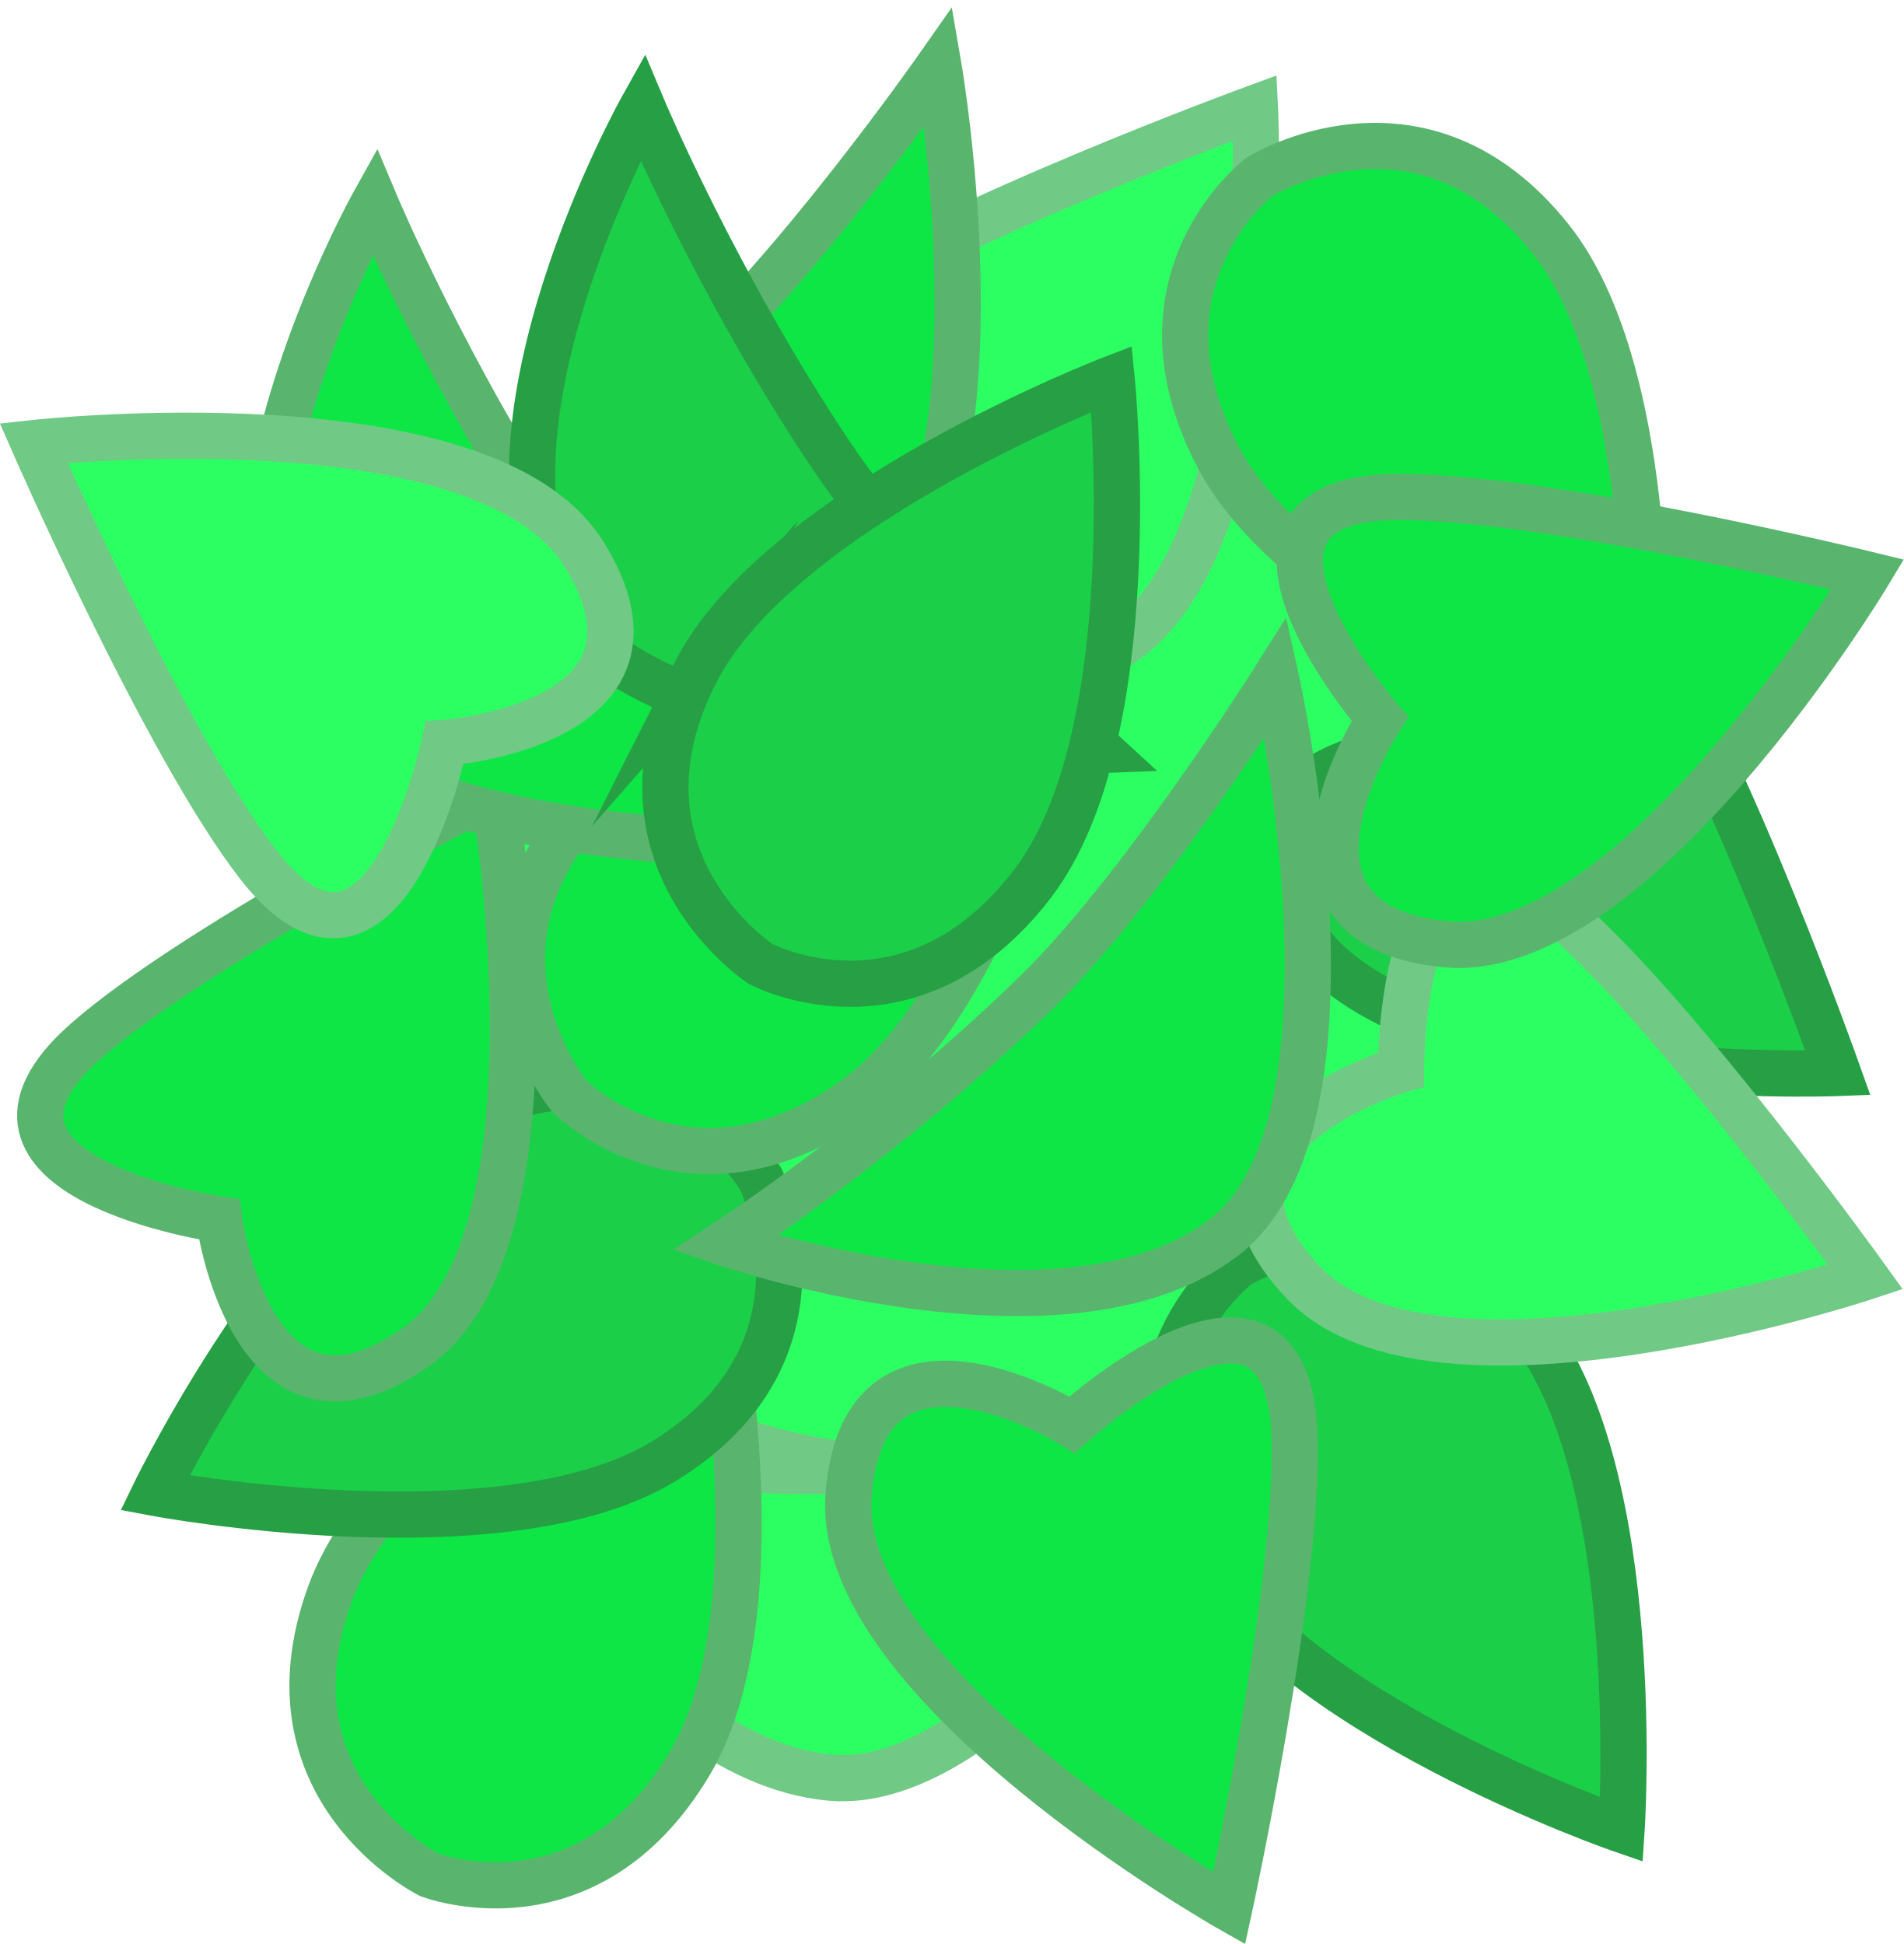
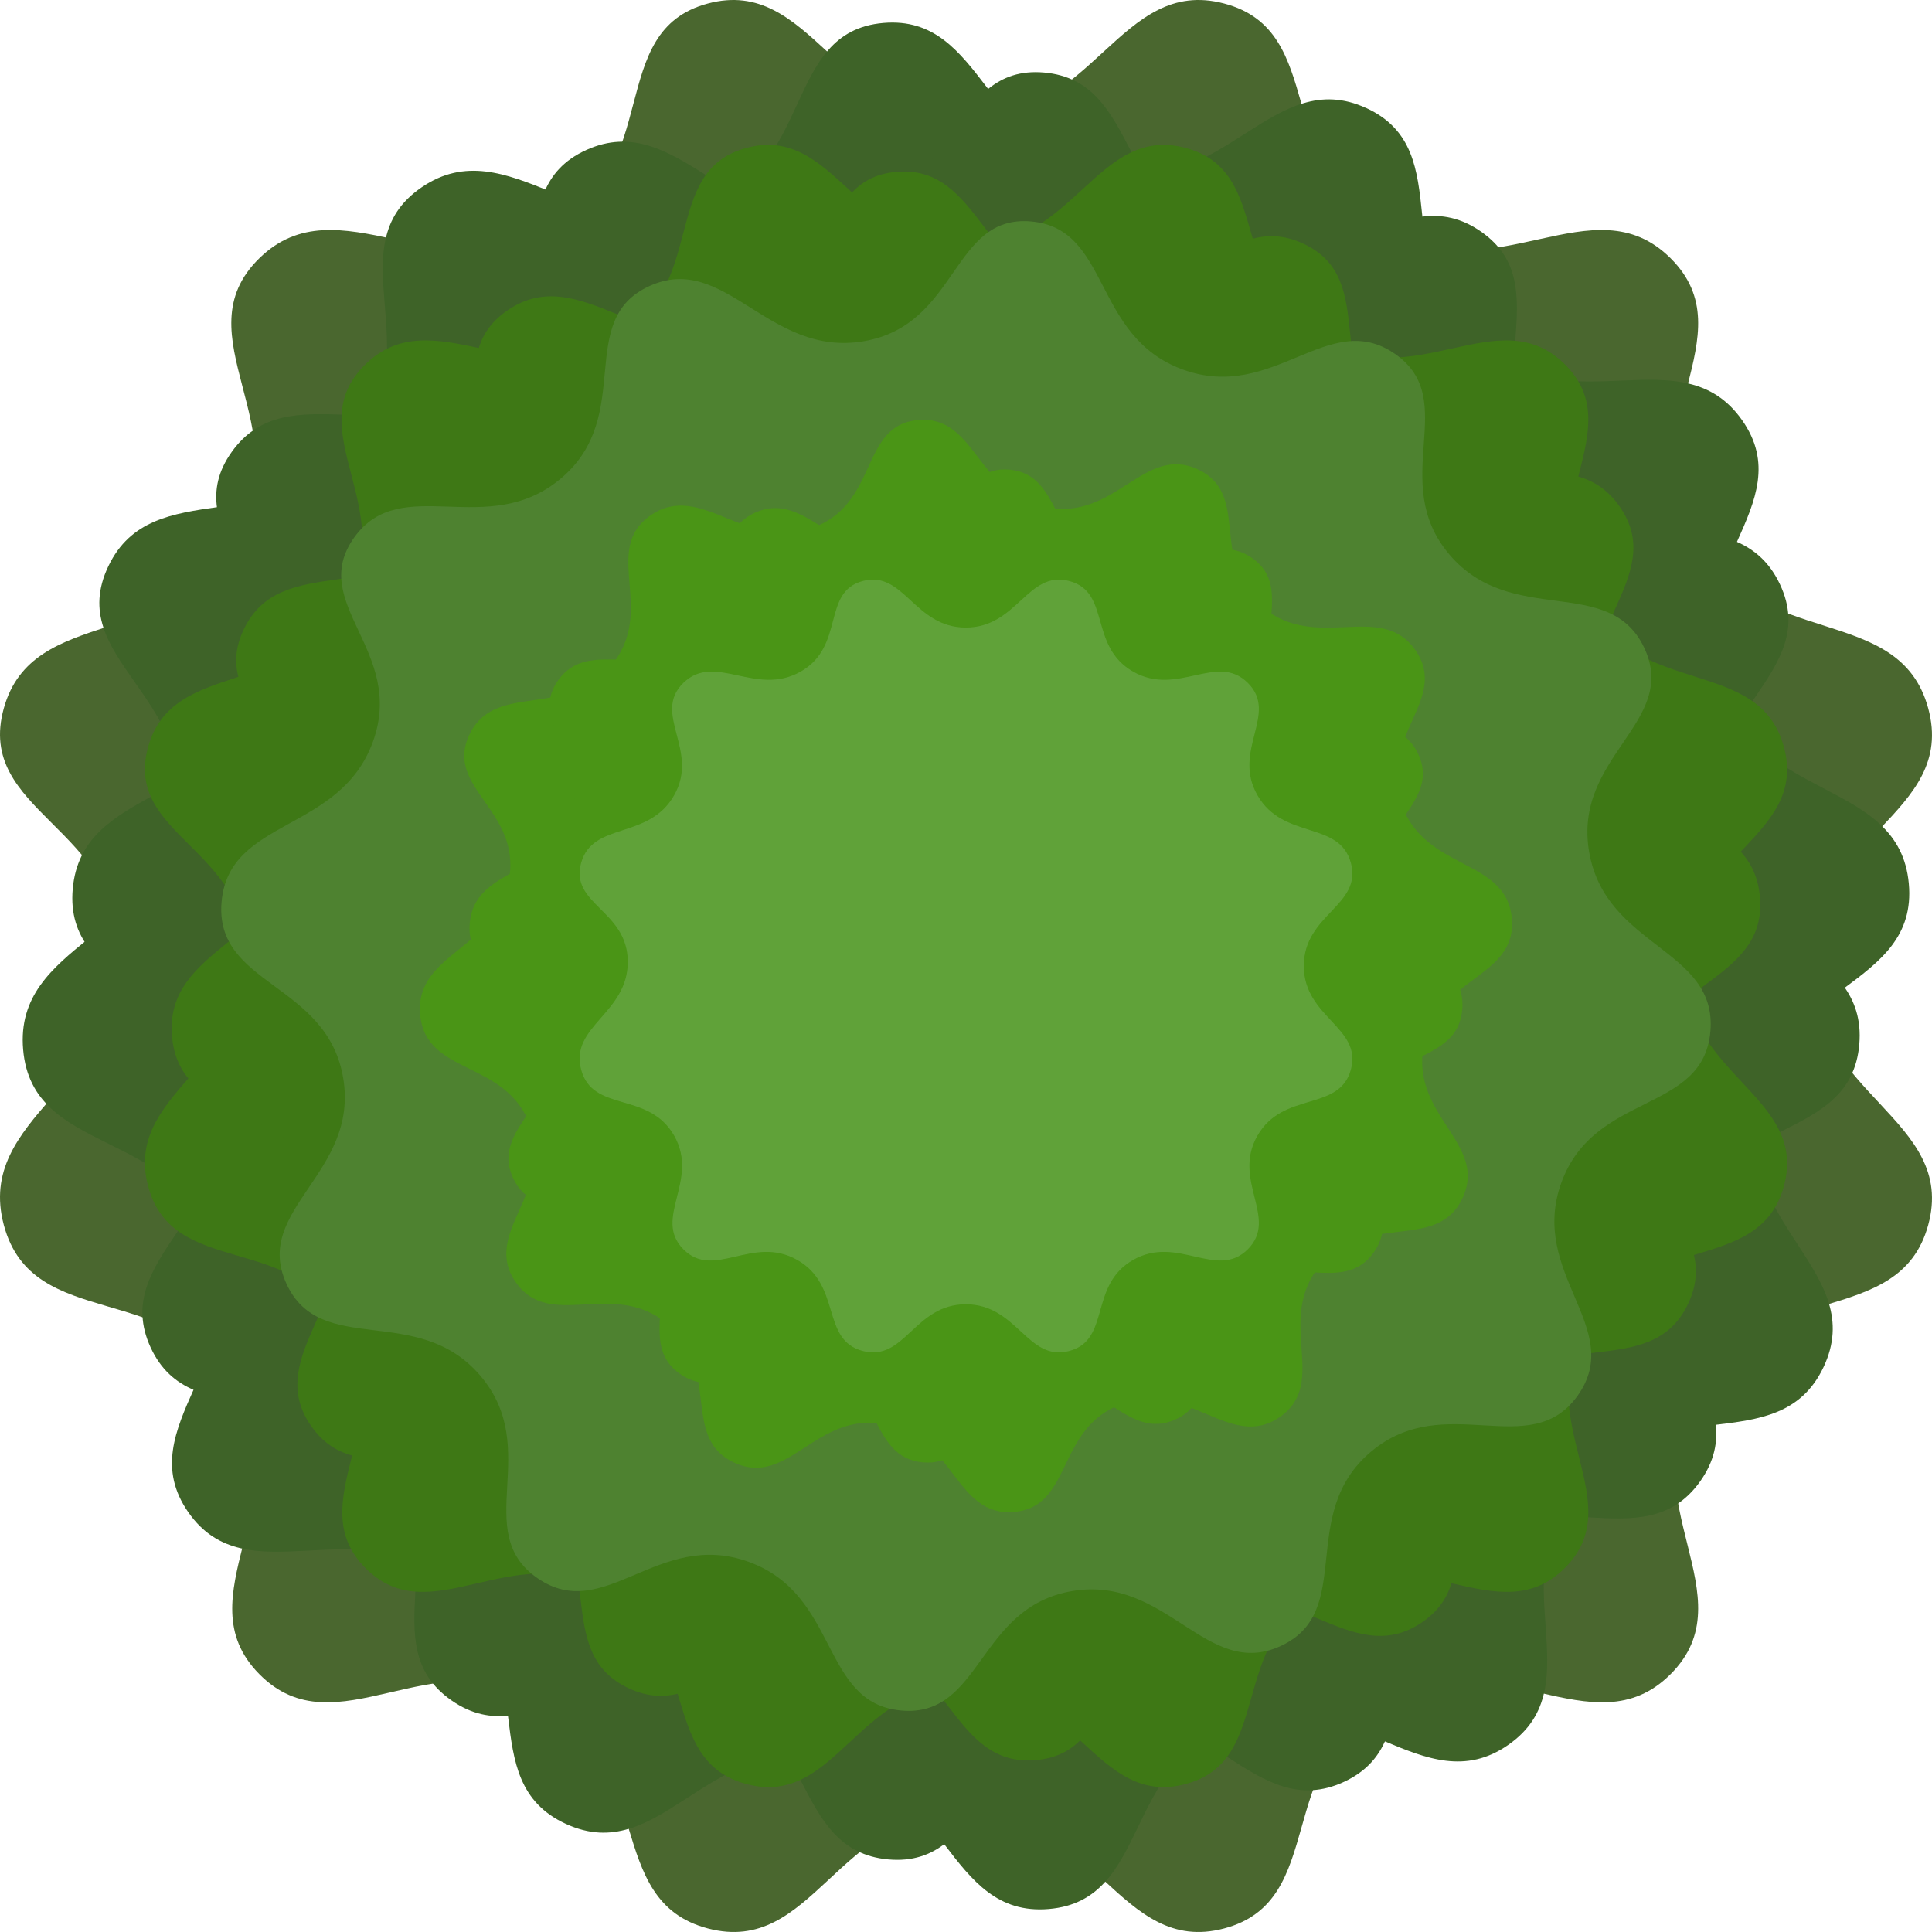
- <svg xmlns="http://www.w3.org/2000/svg" version="1.1" width="82.327" height="84.09" viewBox="0,0,82.327,84.09" id="svg44">
-   <defs id="defs48" />
-   <g transform="translate(-198.8848,-137.5862)" id="g42">
-     <g data-paper-data="{&quot;isPaintingLayer&quot;:true}" fill-rule="nonzero" stroke-width="2" stroke-linecap="butt" stroke-linejoin="miter" stroke-miterlimit="10" stroke-dasharray="" stroke-dashoffset="0" style="mix-blend-mode: normal" id="g40">
-       <path d="m 262.227,176.659 c 0,13.508 -10.709,24.458 -23.919,24.458 -13.21,0 -23.919,-10.95 -23.919,-24.458 0,-13.508 10.709,-24.458 23.919,-24.458 13.21,0 23.919,10.95 23.919,24.458 z" fill="#2cff61" stroke="#70ca85" id="path2" />
-       <path d="m 235.952,201.2 c 6.457,-0.128 16.955,-2.894 16.955,-2.894 0,0 -9.946,16.907 -18.117,16.173 -8.636,-0.775 -15.974,-14.542 -15.974,-14.542 0,0 8.217,1.441 17.136,1.263 z" fill="#2cff61" stroke="#70ca85" id="path4" />
-       <path d="m 269.968,165.099 c 3.598,5.363 8.4,18.9 8.4,18.9 0,0 -19.6,0.771 -23.4,-6.5 -4.016,-7.685 6.6,-7.7 6.6,-7.7 0,0 3.43,-12.108 8.4,-4.7 z" fill="#1bcf48" stroke="#279f45" id="path6" />
-       <path d="m 265.011,195.029 c 5.024,6.338 4,21.7 4,21.7 0,0 -14.6,-5.029 -18.4,-12.3 -4.016,-7.685 1.8,-12.1 1.8,-12.1 0,0 6.999,-4.365 12.6,2.7 z" fill="#1bcf48" stroke="#279f45" id="path8" />
-       <path d="M266.236,177.005c4.947,4.152 13.323,15.82 13.323,15.82c0,0 -18.613,6.189 -24.285,0.261c-5.994,-6.265 4.199,-9.231 4.199,-9.231c0,0 -0.071,-12.584 6.762,-6.85z" fill="#2cff61" stroke="#70ca85" id="path10" />
-       <path d="M254.866,199.647c0.232,6.454 -2.822,20.489 -2.822,20.489c0,0 -17.063,-9.675 -16.461,-17.856c0.637,-8.647 9.667,-3.065 9.667,-3.065c0,0 9.296,-8.482 9.616,0.433z" fill="#0de644" stroke="#59b56e" id="path12" />
-       <path d="M213.158,206.528c2.775,-7.597 16.405,-14.757 16.405,-14.757c0,0 3.348,15.075 -0.862,22.116c-4.45,7.442 -11.255,4.793 -11.255,4.793c0,0 -7.381,-3.683 -4.288,-12.152z" fill="#0de644" stroke="#59b56e" id="path14" />
-       <path d="M227.607,200.784c-6.893,4.231 -22.023,1.378 -22.023,1.378c0,0 6.738,-13.894 14.411,-16.798c8.11,-3.069 11.798,3.233 11.798,3.233c0,0 3.497,7.471 -4.186,12.187z" fill="#1bcf48" stroke="#279f45" id="path16" />
-       <path d="m 202.599,182.622 c 4.845,-4.271 17.635,-10.807 17.635,-10.807 0,0 3.335,19.33 -3.374,24.05 -7.091,4.99 -8.499,-5.533 -8.499,-5.533 0,0 -12.453,-1.812 -5.761,-7.711 z" fill="#0de644" stroke="#59b56e" id="path18" />
-       <path d="M224.537,172.164c5.624,-5.812 20.988,-6.812 20.988,-6.812c0,0 -3.071,15.134 -9.78,19.854c-7.091,4.99 -12.232,-0.197 -12.232,-0.197c0,0 -5.246,-6.366 1.024,-12.845z" fill="#0de644" stroke="#59b56e" id="path20" />
-       <path d="m 223.28,161.413 c 3.598,5.363 11.6,12.7 11.6,12.7 0,0 -19.6,0.771 -23.4,-6.5 -4.016,-7.685 3.6,-21.3 3.6,-21.3 0,0 3.23,7.692 8.2,15.1 z" fill="#0de644" stroke="#59b56e" id="path22" />
-       <path d="M234.347,150.86c5.325,-3.655 18.809,-8.601 18.809,-8.601c0,0 0.98,19.591 -6.25,23.468c-7.641,4.098 -7.77,-6.518 -7.77,-6.518c0,0 -12.144,-3.301 -4.789,-8.349z" fill="#2cff61" stroke="#70ca85" id="path24" />
-       <path d="m 265.955,147.934 c 5.024,6.338 4,21.7 4,21.7 0,0 -14.6,-5.029 -18.4,-12.3 -4.016,-7.685 1.8,-12.1 1.8,-12.1 0,0 6.999,-4.365 12.6,2.7 z" fill="#0de644" stroke="#59b56e" id="path26" />
-       <path d="M259.246,159.084c6.458,-0.063 20.409,3.356 20.409,3.356c0,0 -10.116,16.805 -18.28,15.989c-8.628,-0.862 -2.812,-9.744 -2.812,-9.744c0,0 -8.237,-9.514 0.683,-9.601z" fill="#0de644" stroke="#59b56e" id="path28" />
-       <path d="m 228.404,153.635 c 4.845,-4.271 11.069,-13.166 11.069,-13.166 0,0 3.335,19.33 -3.374,24.05 -7.091,4.99 -21.588,-0.775 -21.588,-0.775 0,0 7.202,-4.211 13.894,-10.11 z" fill="#0de644" stroke="#59b56e" id="path30" />
-       <path d="m 234.863,157.331 c 3.598,5.363 11.6,12.7 11.6,12.7 0,0 -19.6,0.771 -23.4,-6.5 -4.016,-7.685 3.6,-21.3 3.6,-21.3 0,0 3.23,7.692 8.2,15.1 z" fill="#1bcf48" stroke="#279f45" id="path32" />
-       <path d="M210.07,175.006c-3.971,-5.093 -9.725,-18.254 -9.725,-18.254c0,0 19.495,-2.165 23.803,4.817c4.553,7.379 -6.035,8.15 -6.035,8.15c0,0 -2.559,12.321 -8.044,5.286z" fill="#2cff61" stroke="#70ca85" id="path34" />
-       <path d="m 243.645,180.578 c 4.63,-4.503 10.411,-13.692 10.411,-13.692 0,0 4.277,19.143 -2.193,24.187 -6.839,5.331 -21.6,0.283 -21.6,0.283 0,0 6.987,-4.558 13.382,-10.778 z" fill="#0de644" stroke="#59b56e" id="path36" />
-       <path d="M228.941,166.716c3.644,-7.221 18.018,-12.738 18.018,-12.738c0,0 1.563,15.363 -3.442,21.863c-5.29,6.871 -11.738,3.444 -11.738,3.444c0,0 -6.9,-4.521 -2.837,-12.57z" fill="#1bcf48" stroke="#279f45" id="path38" />
+ <svg xmlns="http://www.w3.org/2000/svg" version="1.1" width="165" height="165" viewBox="0 0 165 165" xml:space="preserve" id="svg218">
+   <defs id="defs183" />
+   <g id="g30426" style="opacity:0.925" transform="matrix(2.2,0,0,2.2,10085.019,4403.298)">
+     <g transform="matrix(0.1875,0,0,0.1875,-4546.599,-1963.999)" id="TUpbIBcTeAz7rDdmaMSty" style="opacity:1;fill:#3b5b1e;fill-opacity:1">
+       <path style="opacity:1;fill:#3b5b1e;fill-opacity:1;fill-rule:nonzero;stroke:#000000;stroke-width:0;stroke-linecap:butt;stroke-linejoin:miter;stroke-miterlimit:4;stroke-dasharray:none;stroke-dashoffset:0" vector-effect="non-scaling-stroke" d="m 253.445,0.726 c 21.651,5.704 9.944,33.72 33.053,46.906 23.108,13.186 43.294,-10.159 59.381,5.836 16.087,15.996 -8.367,34.855 4.966,58.146 13.334,23.291 42.367,12.931 48.369,35.017 6.002,22.086 -24.362,26.577 -24.362,53.327 0,26.75 30.363,31.708 24.362,53.674 -6.002,21.966 -35.035,10.944 -48.369,34.19 -13.334,23.246 11.12,42.714 -4.966,58.795 -16.087,16.081 -36.273,-7.633 -59.381,5.53 -23.108,13.163 -11.402,41.384 -33.053,47.122 -21.651,5.738 -26.829,-24.169 -53.551,-24.169 -26.721,0 -31.522,29.907 -53.335,24.169 C 124.747,393.53 135.859,365.309 112.643,352.146 89.426,338.983 69.619,362.698 53.694,346.617 37.769,330.536 62.169,311.068 48.943,287.822 35.717,264.576 6.792,276.122 0.79,253.632 c -6.002,-22.49 24.146,-29.018 24.146,-55.769 0,-26.75 -30.147,-29.67 -24.146,-51.232 6.002,-21.562 34.927,-11.727 48.153,-35.017 13.226,-23.291 -11.61,-42.151 4.75,-58.146 16.361,-15.996 37.476,7.349 60.692,-5.836 23.216,-13.186 10.797,-41.203 32.174,-46.906 21.377,-5.704 26.614,24.092 53.335,24.092 26.722,0 31.9,-29.795 53.551,-24.092 z m -16.034,60.236 c -15.156,-3.992 -18.781,16.864 -37.486,16.864 -18.705,0 -22.37,-20.857 -37.335,-16.864 -14.964,3.992 -6.27,23.604 -22.522,32.834 -16.252,9.23 -31.032,-7.112 -42.484,4.085 -11.452,11.197 5.933,24.399 -3.325,40.702 -9.258,16.304 -29.506,9.418 -33.707,24.512 -4.201,15.094 16.902,17.138 16.902,35.863 0,18.725 -21.103,23.295 -16.902,39.038 4.201,15.743 24.449,7.661 33.707,23.933 9.258,16.272 -7.822,29.9 3.325,41.156 11.147,11.257 25.013,-5.343 41.264,3.871 16.252,9.214 8.473,28.969 23.742,32.986 15.269,4.017 18.629,-16.918 37.335,-16.918 18.705,0 22.33,20.935 37.486,16.918 15.156,-4.017 6.961,-23.771 23.137,-32.986 16.176,-9.214 30.306,7.386 41.567,-3.871 11.261,-11.257 -5.857,-24.884 3.476,-41.156 9.334,-16.272 29.657,-8.557 33.858,-23.933 4.201,-15.376 -17.053,-18.847 -17.053,-37.572 0,-18.725 21.254,-21.869 17.053,-37.329 -4.201,-15.46 -24.524,-8.209 -33.858,-24.512 -9.334,-16.304 7.784,-29.505 -3.476,-40.702 -11.261,-11.197 -25.391,5.145 -41.567,-4.085 -16.176,-9.23 -7.981,-28.842 -23.137,-32.834 z" stroke-linecap="round" id="path17029" transform="translate(-200,-200)" />
+     </g>
+     <path style="fill:#2e5617;fill-opacity:1;fill-rule:nonzero;stroke:#000000;stroke-width:0;stroke-linecap:butt;stroke-linejoin:miter;stroke-miterlimit:4;stroke-dasharray:none;stroke-dashoffset:0" vector-effect="non-scaling-stroke" d="m -4531.057,-1997.302 c -3.622,-1.67 -5.452,3.396 -10.139,2.57 -4.688,-0.827 -4.684,-6.215 -8.611,-5.876 -3.926,0.339 -2.614,5.638 -7.095,7.233 -4.481,1.595 -7.462,-3.153 -10.827,-0.854 -3.365,2.3 0.409,6.376 -2.632,10.053 -3.04,3.677 -7.81,1.056 -9.53,4.653 -1.72,3.597 3.478,5.042 2.651,9.734 -0.827,4.692 -6.318,4.905 -5.961,9.036 0.357,4.131 5.788,3 7.389,7.487 1.601,4.487 -3.281,7.147 -0.985,10.461 2.296,3.313 6.504,-0.234 10.17,2.793 3.665,3.027 0.843,7.634 4.492,9.315 3.649,1.681 5.416,-3.417 10.104,-2.59 4.687,0.827 4.671,6.233 8.646,5.896 3.975,-0.337 2.795,-5.649 7.256,-7.244 4.461,-1.594 7.268,3.19 10.588,0.867 3.319,-2.323 -0.368,-6.495 2.69,-10.16 3.058,-3.665 7.81,-0.834 9.542,-4.501 1.732,-3.668 -3.441,-5.476 -2.613,-10.169 0.827,-4.692 6.293,-4.541 5.923,-8.601 -0.37,-4.06 -5.783,-3.141 -7.402,-7.639 -1.619,-4.498 3.255,-7.05 0.927,-10.354 -2.327,-3.304 -6.59,0.167 -10.236,-2.861 -3.646,-3.028 -0.726,-7.58 -4.347,-9.251 z" stroke-linecap="round" id="path17032" />
+     <g transform="matrix(0.1585354,0.05770217,-0.05776246,0.1587011,-4546.591,-1963.999)" id="DoV-uyDlkuLqFojr_yBQV" style="opacity:1;fill:#2e5617;fill-opacity:1">
+       <path style="opacity:1;fill:#2e5617;fill-opacity:1;fill-rule:nonzero;stroke:#000000;stroke-width:0;stroke-linecap:butt;stroke-linejoin:miter;stroke-miterlimit:4;stroke-dasharray:none;stroke-dashoffset:0" vector-effect="non-scaling-stroke" transform="translate(9.1975e-6,1.45125e-5)" d="m 53.458,-199.114 c -21.656,-5.699 -26.836,24.072 -53.564,24.072 -26.728,0 -31.965,-29.771 -53.348,-24.072 -21.382,5.699 -8.959,33.693 -32.181,46.868 -23.222,13.175 -44.342,-10.151 -60.707,5.832 -16.365,15.983 8.477,34.827 -4.752,58.099 -13.229,23.272 -42.161,13.444 -48.164,34.989 -6.003,21.545 24.151,24.462 24.151,51.191 0,26.729 -30.155,33.252 -24.151,55.724 6.003,22.471 34.935,10.935 48.164,34.162 13.229,23.227 -11.177,42.679 4.752,58.747 15.929,16.068 35.741,-7.627 58.963,5.525 23.222,13.152 12.107,41.35 33.925,47.084 21.818,5.734 26.62,-24.149 53.348,-24.149 26.728,0 31.908,29.883 53.564,24.149 21.656,-5.734 9.947,-33.932 33.061,-47.084 23.114,-13.152 43.305,10.543 59.395,-5.525 16.091,-16.068 -8.369,-35.52 4.968,-58.747 13.337,-23.227 42.377,-12.214 48.38,-34.162 6.003,-21.948 -24.367,-26.902 -24.367,-53.631 0,-26.729 30.371,-31.216 24.367,-53.284 -6.003,-22.068 -35.043,-11.717 -48.38,-34.989 -13.337,-23.272 11.123,-42.117 -4.968,-58.099 -16.091,-15.983 -36.281,7.343 -59.395,-5.832 -23.114,-13.175 -11.405,-41.169 -33.061,-46.868 z" stroke-linecap="round" id="path17035" />
+     </g>
+     <g transform="matrix(0.1593371,0,0,0.1595036,-4546.599,-1963.999)" id="McesWKx5qywez6Zdlah17" style="opacity:1;fill:#2e6d02;fill-opacity:1">
+       <path style="opacity:1;fill:#2e6d02;fill-opacity:1;fill-rule:nonzero;stroke:#000000;stroke-width:0;stroke-linecap:butt;stroke-linejoin:miter;stroke-miterlimit:4;stroke-dasharray:none;stroke-dashoffset:0" vector-effect="non-scaling-stroke" transform="translate(9.1975e-6,1.45125e-5)" d="m 53.458,-199.114 c -21.656,-5.699 -26.836,24.072 -53.564,24.072 -26.728,0 -31.965,-29.771 -53.348,-24.072 -21.382,5.699 -8.959,33.693 -32.181,46.868 -23.222,13.175 -44.342,-10.151 -60.707,5.832 -16.365,15.983 8.477,34.827 -4.752,58.099 -13.229,23.272 -42.161,13.444 -48.164,34.989 -6.003,21.545 24.151,24.462 24.151,51.191 0,26.729 -30.155,33.252 -24.151,55.724 6.003,22.471 34.935,10.935 48.164,34.162 13.229,23.227 -11.177,42.679 4.752,58.747 15.929,16.068 35.741,-7.627 58.963,5.525 23.222,13.152 12.107,41.35 33.925,47.084 21.818,5.734 26.62,-24.149 53.348,-24.149 26.728,0 31.908,29.883 53.564,24.149 21.656,-5.734 9.947,-33.932 33.061,-47.084 23.114,-13.152 43.305,10.543 59.395,-5.525 16.091,-16.068 -8.369,-35.52 4.968,-58.747 13.337,-23.227 42.377,-12.214 48.38,-34.162 6.003,-21.948 -24.367,-26.902 -24.367,-53.631 0,-26.729 30.371,-31.216 24.367,-53.284 -6.003,-22.068 -35.043,-11.717 -48.38,-34.989 -13.337,-23.272 11.123,-42.117 -4.968,-58.099 -16.091,-15.983 -36.281,7.343 -59.395,-5.832 -23.114,-13.175 -11.405,-41.169 -33.061,-46.868 z" stroke-linecap="round" id="path17038" />
+     </g>
+     <g transform="matrix(0.147686,0.02604103,-0.02606824,0.1478403,-4546.597,-1963.999)" id="S177hH-ZuUor6YhRJ3Dzy" style="opacity:1;fill:#2e6d02;fill-opacity:1">
+       <path style="opacity:1;fill:#2e6d02;fill-opacity:1;fill-rule:nonzero;stroke:#000000;stroke-width:0;stroke-linecap:butt;stroke-linejoin:miter;stroke-miterlimit:4;stroke-dasharray:none;stroke-dashoffset:0" vector-effect="non-scaling-stroke" transform="translate(9.1975e-6,1.45125e-5)" d="m 53.458,-199.114 c -21.656,-5.699 -26.836,24.072 -53.564,24.072 -26.728,0 -31.965,-29.771 -53.348,-24.072 -21.382,5.699 -8.959,33.693 -32.181,46.868 -23.222,13.175 -44.342,-10.151 -60.707,5.832 -16.365,15.983 8.477,34.827 -4.752,58.099 -13.229,23.272 -42.161,13.444 -48.164,34.989 -6.003,21.545 24.151,24.462 24.151,51.191 0,26.729 -30.155,33.252 -24.151,55.724 6.003,22.471 34.935,10.935 48.164,34.162 13.229,23.227 -11.177,42.679 4.752,58.747 15.929,16.068 35.741,-7.627 58.963,5.525 23.222,13.152 12.107,41.35 33.925,47.084 21.818,5.734 26.62,-24.149 53.348,-24.149 26.728,0 31.908,29.883 53.564,24.149 21.656,-5.734 9.947,-33.932 33.061,-47.084 23.114,-13.152 43.305,10.543 59.395,-5.525 16.091,-16.068 -8.369,-35.52 4.968,-58.747 13.337,-23.227 42.377,-12.214 48.38,-34.162 6.003,-21.948 -24.367,-26.902 -24.367,-53.631 0,-26.729 30.371,-31.216 24.367,-53.284 -6.003,-22.068 -35.043,-11.717 -48.38,-34.989 -13.337,-23.272 11.123,-42.117 -4.968,-58.099 -16.091,-15.983 -36.281,7.343 -59.395,-5.832 -23.114,-13.175 -11.405,-41.169 -33.061,-46.868 z" stroke-linecap="round" id="path17041" />
+     </g>
+     <g transform="matrix(0.1321129,0.04808514,-0.04813538,0.1322509,-4546.593,-1963.999)" id="Ry_hy_izT_Tv2GBtfh1VD" style="opacity:1;fill:#40781f;fill-opacity:1">
+       <path style="opacity:1;fill:#40781f;fill-opacity:1;fill-rule:nonzero;stroke:#000000;stroke-width:0;stroke-linecap:butt;stroke-linejoin:miter;stroke-miterlimit:4;stroke-dasharray:none;stroke-dashoffset:0" vector-effect="non-scaling-stroke" transform="translate(9.1975e-6,1.45125e-5)" d="m 53.458,-199.114 c -21.656,-5.699 -26.836,24.072 -53.564,24.072 -26.728,0 -31.965,-29.771 -53.348,-24.072 -21.382,5.699 -8.959,33.693 -32.181,46.868 -23.222,13.175 -44.342,-10.151 -60.707,5.832 -16.365,15.983 8.477,34.827 -4.752,58.099 -13.229,23.272 -42.161,13.444 -48.164,34.989 -6.003,21.545 24.151,24.462 24.151,51.191 0,26.729 -30.155,33.252 -24.151,55.724 6.003,22.471 34.935,10.935 48.164,34.162 13.229,23.227 -11.177,42.679 4.752,58.747 15.929,16.068 35.741,-7.627 58.963,5.525 23.222,13.152 12.107,41.35 33.925,47.084 21.818,5.734 26.62,-24.149 53.348,-24.149 26.728,0 31.908,29.883 53.564,24.149 21.656,-5.734 9.947,-33.932 33.061,-47.084 23.114,-13.152 43.305,10.543 59.395,-5.525 16.091,-16.068 -8.369,-35.52 4.968,-58.747 13.337,-23.227 42.377,-12.214 48.38,-34.162 6.003,-21.948 -24.367,-26.902 -24.367,-53.631 0,-26.729 30.371,-31.216 24.367,-53.284 -6.003,-22.068 -35.043,-11.717 -48.38,-34.989 -13.337,-23.272 11.123,-42.117 -4.968,-58.099 -16.091,-15.983 -36.281,7.343 -59.395,-5.832 -23.114,-13.175 -11.405,-41.169 -33.061,-46.868 z" stroke-linecap="round" id="path17044" />
+     </g>
+     <g transform="matrix(0.1015342,0.01790321,-0.01792192,0.1016402,-4546.598,-1963.999)" id="IJitezga8s3hNOGtiVHin" style="opacity:1;fill:#3b8c03;fill-opacity:1">
+       <path style="opacity:1;fill:#3b8c03;fill-opacity:1;fill-rule:nonzero;stroke:#000000;stroke-width:0;stroke-linecap:butt;stroke-linejoin:miter;stroke-miterlimit:4;stroke-dasharray:none;stroke-dashoffset:0" vector-effect="non-scaling-stroke" transform="translate(9.1975e-6,1.45125e-5)" d="m 53.458,-199.114 c -21.656,-5.699 -26.836,24.072 -53.564,24.072 -26.728,0 -31.965,-29.771 -53.348,-24.072 -21.382,5.699 -8.959,33.693 -32.181,46.868 -23.222,13.175 -44.342,-10.151 -60.707,5.832 -16.365,15.983 8.477,34.827 -4.752,58.099 -13.229,23.272 -42.161,13.444 -48.164,34.989 -6.003,21.545 24.151,24.462 24.151,51.191 0,26.729 -30.155,33.252 -24.151,55.724 6.003,22.471 34.935,10.935 48.164,34.162 13.229,23.227 -11.177,42.679 4.752,58.747 15.929,16.068 35.741,-7.627 58.963,5.525 23.222,13.152 12.107,41.35 33.925,47.084 21.818,5.734 26.62,-24.149 53.348,-24.149 26.728,0 31.908,29.883 53.564,24.149 21.656,-5.734 9.947,-33.932 33.061,-47.084 23.114,-13.152 43.305,10.543 59.395,-5.525 16.091,-16.068 -8.369,-35.52 4.968,-58.747 13.337,-23.227 42.377,-12.214 48.38,-34.162 6.003,-21.948 -24.367,-26.902 -24.367,-53.631 0,-26.729 30.371,-31.216 24.367,-53.284 -6.003,-22.068 -35.043,-11.717 -48.38,-34.989 -13.337,-23.272 11.123,-42.117 -4.968,-58.099 -16.091,-15.983 -36.281,7.343 -59.395,-5.832 -23.114,-13.175 -11.405,-41.169 -33.061,-46.868 z" stroke-linecap="round" id="path17050" />
+     </g>
+     <g transform="matrix(0.08807523,0.03205676,-0.03209026,0.08816726,-4546.595,-1963.999)" id="1kFcPA1HgaNGKUZejsU0X" style="opacity:1;fill:#3b8c03;fill-opacity:1">
+       <path style="opacity:1;fill:#3b8c03;fill-opacity:1;fill-rule:nonzero;stroke:#000000;stroke-width:0;stroke-linecap:butt;stroke-linejoin:miter;stroke-miterlimit:4;stroke-dasharray:none;stroke-dashoffset:0" vector-effect="non-scaling-stroke" transform="translate(9.1975e-6,1.45125e-5)" d="m 53.458,-199.114 c -21.656,-5.699 -26.836,24.072 -53.564,24.072 -26.728,0 -31.965,-29.771 -53.348,-24.072 -21.382,5.699 -8.959,33.693 -32.181,46.868 -23.222,13.175 -44.342,-10.151 -60.707,5.832 -16.365,15.983 8.477,34.827 -4.752,58.099 -13.229,23.272 -42.161,13.444 -48.164,34.989 -6.003,21.545 24.151,24.462 24.151,51.191 0,26.729 -30.155,33.252 -24.151,55.724 6.003,22.471 34.935,10.935 48.164,34.162 13.229,23.227 -11.177,42.679 4.752,58.747 15.929,16.068 35.741,-7.627 58.963,5.525 23.222,13.152 12.107,41.35 33.925,47.084 21.818,5.734 26.62,-24.149 53.348,-24.149 26.728,0 31.908,29.883 53.564,24.149 21.656,-5.734 9.947,-33.932 33.061,-47.084 23.114,-13.152 43.305,10.543 59.395,-5.525 16.091,-16.068 -8.369,-35.52 4.968,-58.747 13.337,-23.227 42.377,-12.214 48.38,-34.162 6.003,-21.948 -24.367,-26.902 -24.367,-53.631 0,-26.729 30.371,-31.216 24.367,-53.284 -6.003,-22.068 -35.043,-11.717 -48.38,-34.989 -13.337,-23.272 11.123,-42.117 -4.968,-58.099 -16.091,-15.983 -36.281,7.343 -59.395,-5.832 -23.114,-13.175 -11.405,-41.169 -33.061,-46.868 z" stroke-linecap="round" id="path17053" />
+     </g>
+     <g transform="matrix(0.07498216,0,0,0.07506051,-4546.599,-1963.999)" id="eX7Qo5fc4ojT76FNSfMPg" style="opacity:1;fill:#539b29;fill-opacity:1">
+       <path style="opacity:1;fill:#539b29;fill-opacity:1;fill-rule:nonzero;stroke:#000000;stroke-width:0;stroke-linecap:butt;stroke-linejoin:miter;stroke-miterlimit:4;stroke-dasharray:none;stroke-dashoffset:0" vector-effect="non-scaling-stroke" transform="translate(9.1975e-6,1.45125e-5)" d="m 53.458,-199.114 c -21.656,-5.699 -26.836,24.072 -53.564,24.072 -26.728,0 -31.965,-29.771 -53.348,-24.072 -21.382,5.699 -8.959,33.693 -32.181,46.868 -23.222,13.175 -44.342,-10.151 -60.707,5.832 -16.365,15.983 8.477,34.827 -4.752,58.099 -13.229,23.272 -42.161,13.444 -48.164,34.989 -6.003,21.545 24.151,24.462 24.151,51.191 0,26.729 -30.155,33.252 -24.151,55.724 6.003,22.471 34.935,10.935 48.164,34.162 13.229,23.227 -11.177,42.679 4.752,58.747 15.929,16.068 35.741,-7.627 58.963,5.525 23.222,13.152 12.107,41.35 33.925,47.084 21.818,5.734 26.62,-24.149 53.348,-24.149 26.728,0 31.908,29.883 53.564,24.149 21.656,-5.734 9.947,-33.932 33.061,-47.084 23.114,-13.152 43.305,10.543 59.395,-5.525 16.091,-16.068 -8.369,-35.52 4.968,-58.747 13.337,-23.227 42.377,-12.214 48.38,-34.162 6.003,-21.948 -24.367,-26.902 -24.367,-53.631 0,-26.729 30.371,-31.216 24.367,-53.284 -6.003,-22.068 -35.043,-11.717 -48.38,-34.989 -13.337,-23.272 11.123,-42.117 -4.968,-58.099 -16.091,-15.983 -36.281,7.343 -59.395,-5.832 -23.114,-13.175 -11.405,-41.169 -33.061,-46.868 z" stroke-linecap="round" id="path17056" />
    </g>
  </g>
</svg>
